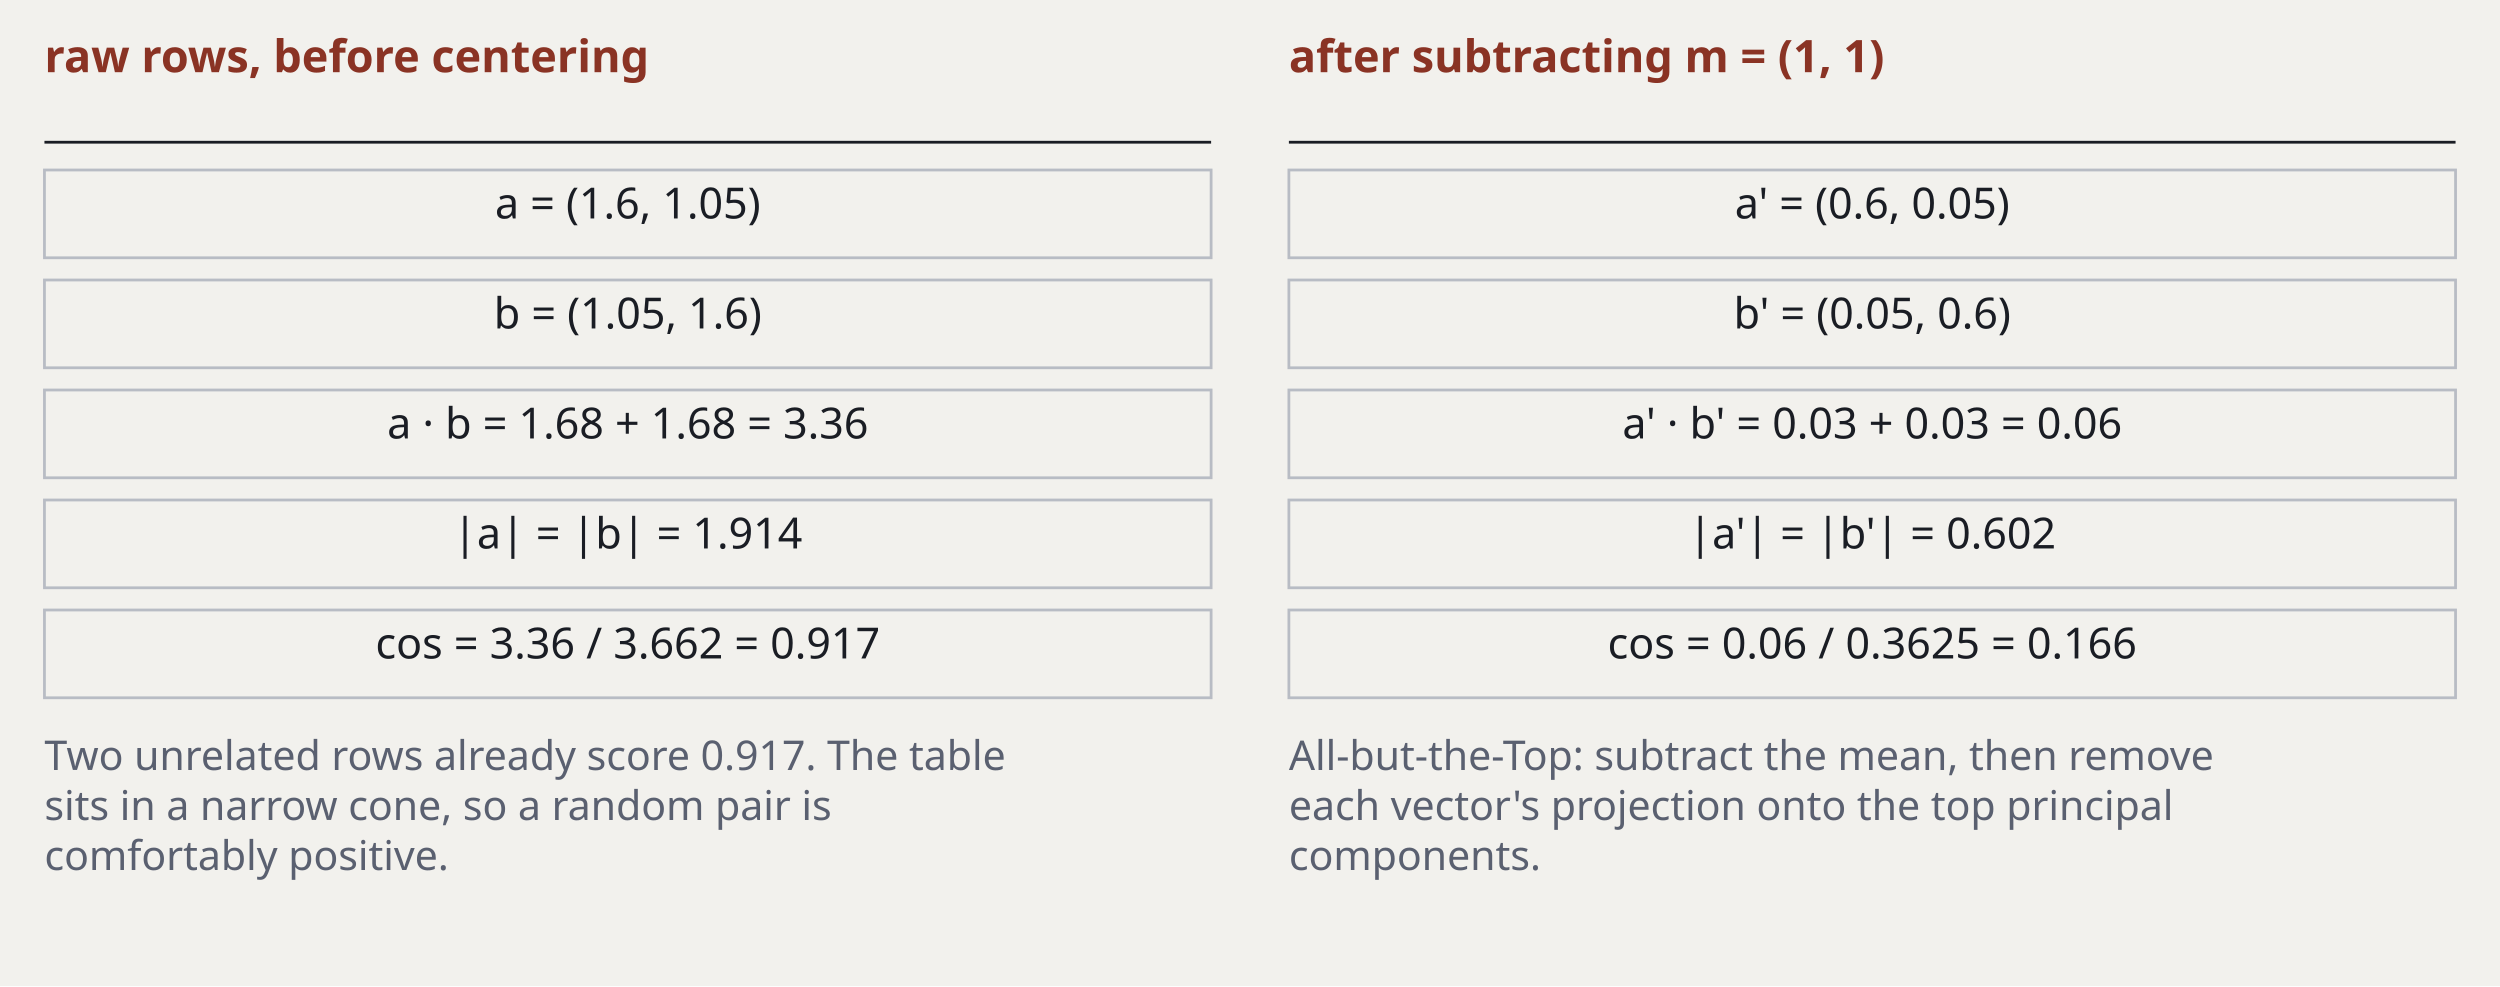
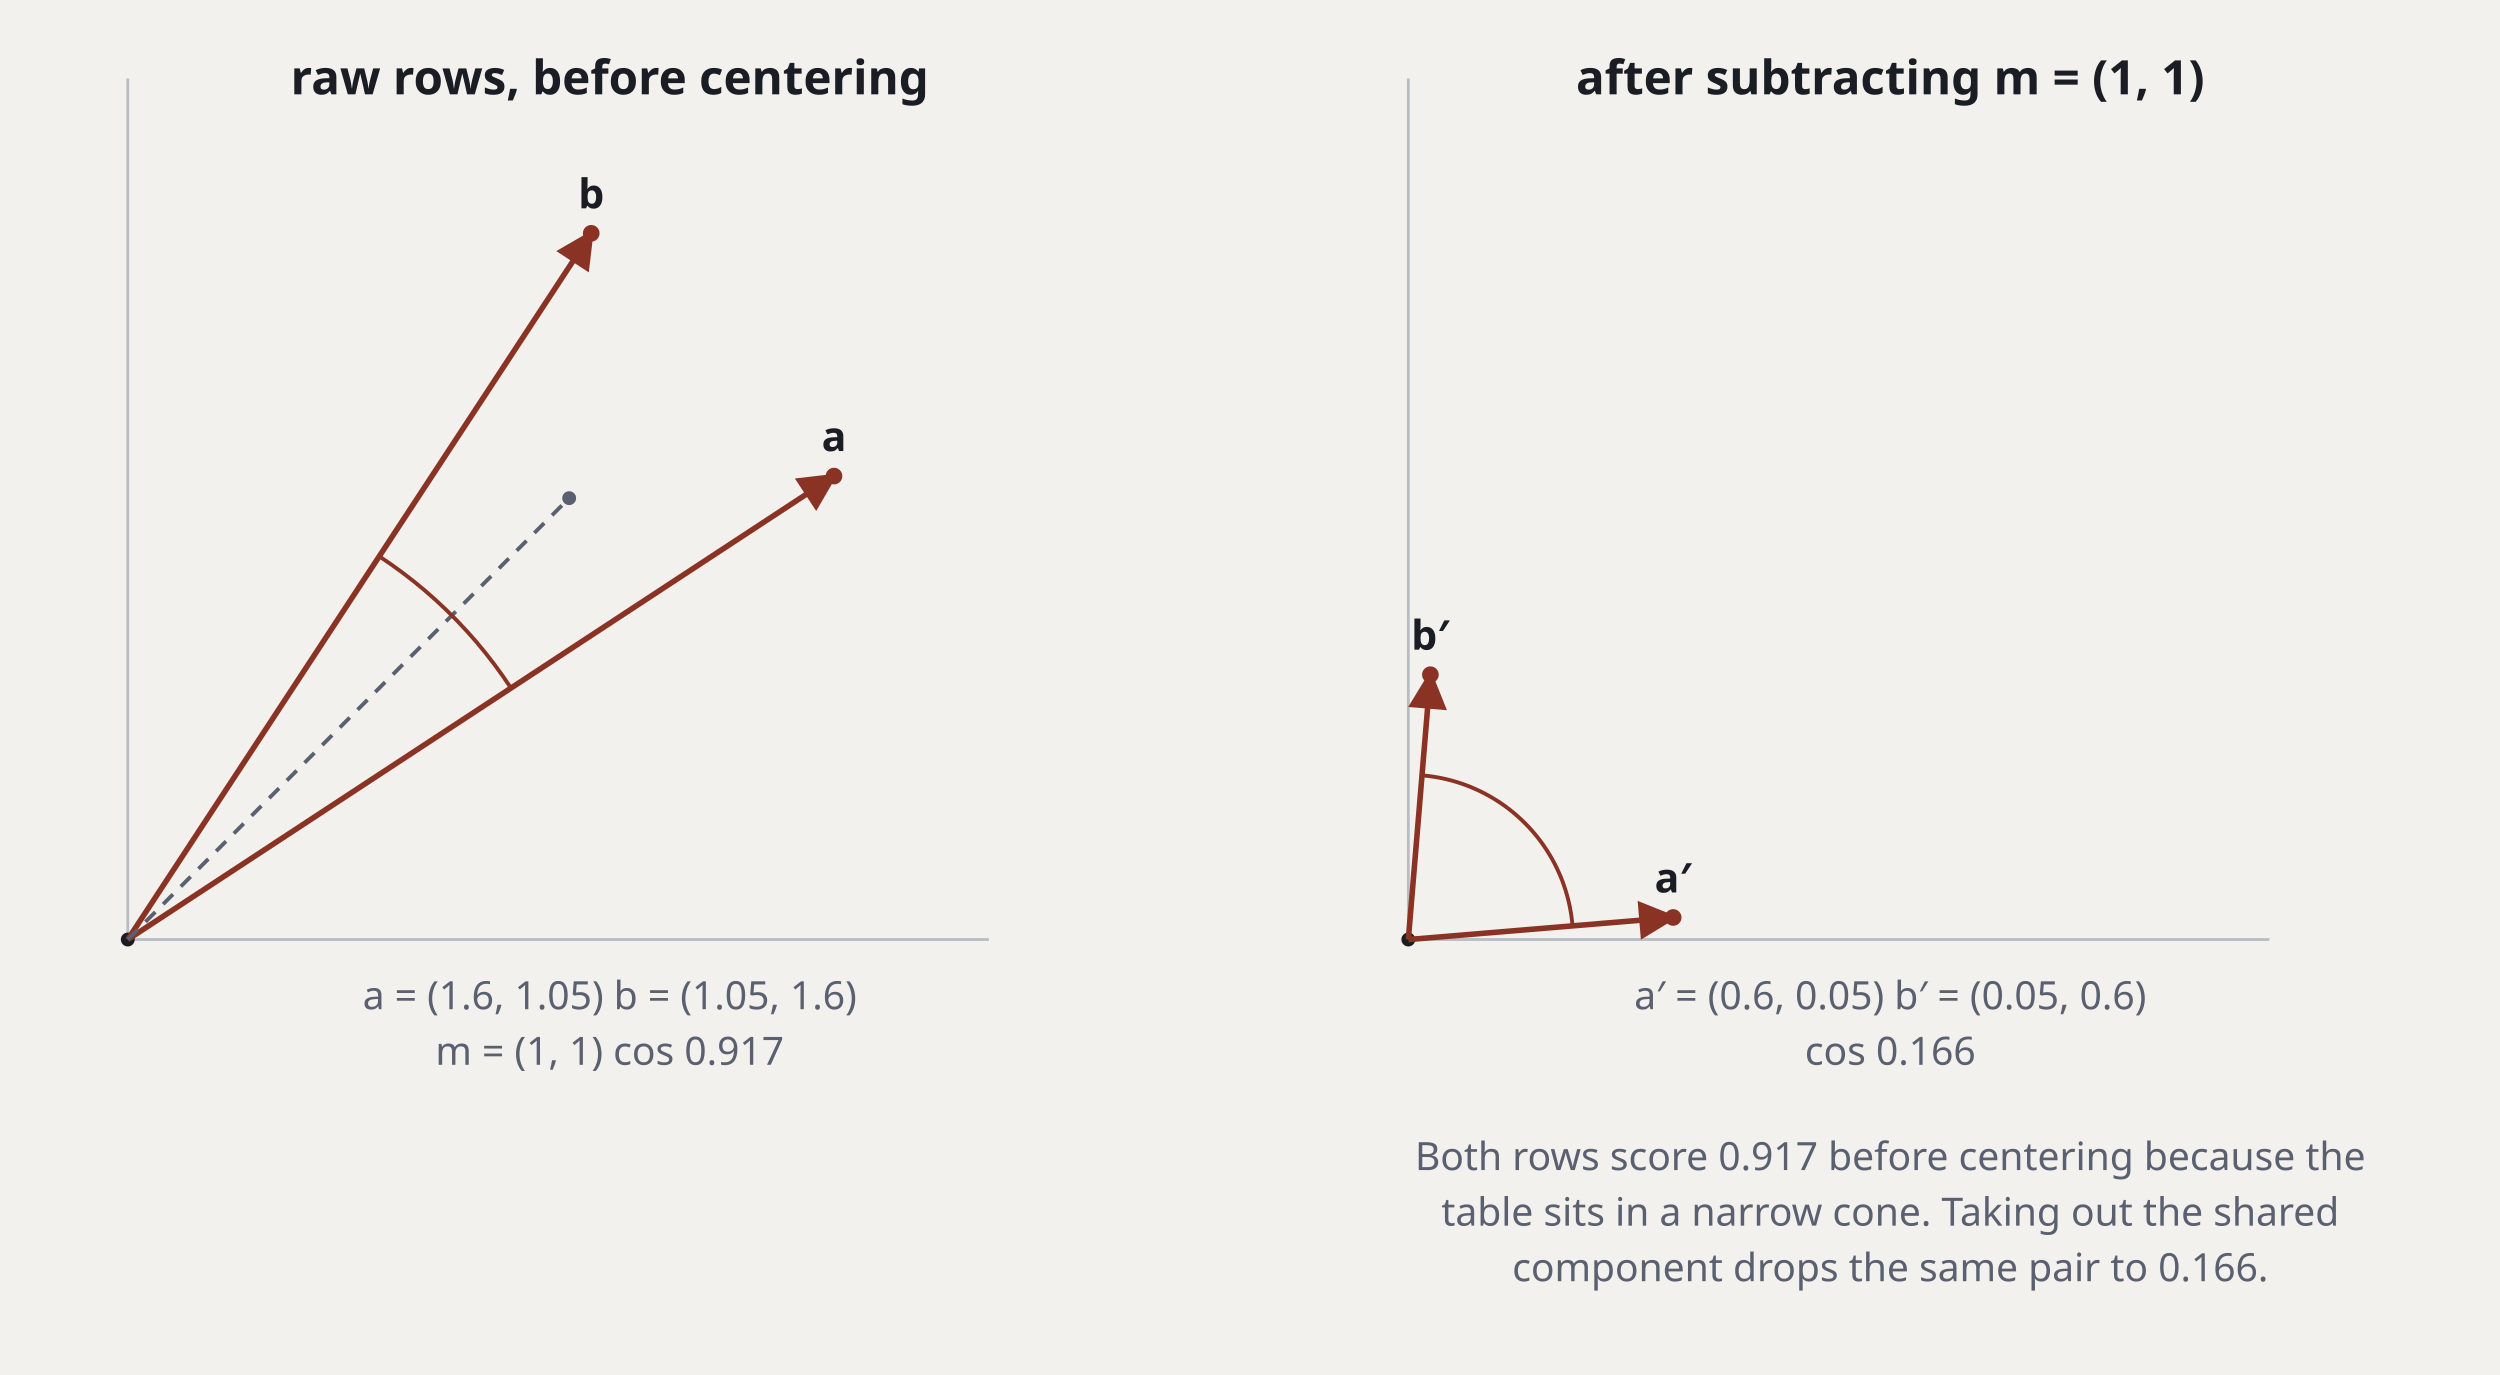
- <svg xmlns="http://www.w3.org/2000/svg" class="fig-svg" viewBox="0 0 900 355" width="100%" role="img" aria-labelledby="fig-title-917f8250" aria-describedby="fig-desc-917f8250">
+ <svg xmlns="http://www.w3.org/2000/svg" class="fig-svg" viewBox="0 0 900 495" width="100%" role="img" aria-labelledby="fig-title-61046c22" aria-describedby="fig-desc-61046c22">
  <defs>
-     <marker id="arrow-917f8250" viewBox="0 0 8 8" refX="7" refY="4" markerWidth="7" markerHeight="7" orient="auto">
+     <marker id="arrow-61046c22" viewBox="0 0 8 8" refX="7" refY="4" markerWidth="7" markerHeight="7" orient="auto">
      <path d="M0,0 L8,4 L0,8 z" fill="var(--color-muted, #5a6070)" />
    </marker>
-     <marker id="arrow-accent-917f8250" viewBox="0 0 8 8" refX="7" refY="4" markerWidth="7" markerHeight="7" orient="auto">
+     <marker id="arrow-accent-61046c22" viewBox="0 0 8 8" refX="7" refY="4" markerWidth="7" markerHeight="7" orient="auto">
      <path d="M0,0 L8,4 L0,8 z" fill="var(--color-accent, #8a3324)" />
    </marker>
  </defs>
-   <rect x="0" y="0" width="900" height="355" fill="var(--color-sheet, #f2f1ed)" />
-   <text x="16.00" y="26.00" font-family="'Hanken Grotesk', ui-sans-serif, system-ui, sans-serif" font-size="16.2" font-weight="600" fill="var(--color-accent, #8a3324)" text-anchor="start">raw rows, before centering</text>
-   <line x1="16.00" y1="51.20" x2="436.00" y2="51.20" stroke="var(--color-ink, #1a1d24)" stroke-width="1" />
-   <rect x="16.00" y="61.20" width="420.00" height="31.60" rx="0" fill="none" stroke="var(--color-rule, #b8bcc4)" stroke-width="1" />
-   <text x="226.00" y="78.65" font-family="'Hanken Grotesk', ui-sans-serif, system-ui, sans-serif" font-size="15.48" font-weight="400" fill="var(--color-ink, #1a1d24)" text-anchor="middle">a = (1.6, 1.05)</text>
-   <rect x="16.00" y="100.80" width="420.00" height="31.60" rx="0" fill="none" stroke="var(--color-rule, #b8bcc4)" stroke-width="1" />
-   <text x="226.00" y="118.25" font-family="'Hanken Grotesk', ui-sans-serif, system-ui, sans-serif" font-size="15.48" font-weight="400" fill="var(--color-ink, #1a1d24)" text-anchor="middle">b = (1.05, 1.6)</text>
-   <rect x="16.00" y="140.40" width="420.00" height="31.60" rx="0" fill="none" stroke="var(--color-rule, #b8bcc4)" stroke-width="1" />
-   <text x="226.00" y="157.85" font-family="'Hanken Grotesk', ui-sans-serif, system-ui, sans-serif" font-size="15.48" font-weight="400" fill="var(--color-ink, #1a1d24)" text-anchor="middle">a · b = 1.68 + 1.68 = 3.36</text>
-   <rect x="16.00" y="180.00" width="420.00" height="31.60" rx="0" fill="none" stroke="var(--color-rule, #b8bcc4)" stroke-width="1" />
-   <text x="226.00" y="197.45" font-family="'Hanken Grotesk', ui-sans-serif, system-ui, sans-serif" font-size="15.48" font-weight="400" fill="var(--color-ink, #1a1d24)" text-anchor="middle">|a| = |b| = 1.914</text>
-   <rect x="16.00" y="219.60" width="420.00" height="31.60" rx="0" fill="none" stroke="var(--color-rule, #b8bcc4)" stroke-width="1" />
-   <text x="226.00" y="237.05" font-family="'Hanken Grotesk', ui-sans-serif, system-ui, sans-serif" font-size="15.48" font-weight="400" fill="var(--color-ink, #1a1d24)" text-anchor="middle">cos = 3.36 / 3.662 = 0.917</text>
-   <text x="16.00" y="277.20" font-family="'Hanken Grotesk', ui-sans-serif, system-ui, sans-serif" font-size="14.76" font-weight="400" fill="var(--color-muted, #5a6070)" text-anchor="start">Two unrelated rows already score 0.917. The table</text>
-   <text x="16.00" y="295.20" font-family="'Hanken Grotesk', ui-sans-serif, system-ui, sans-serif" font-size="14.76" font-weight="400" fill="var(--color-muted, #5a6070)" text-anchor="start">sits in a narrow cone, so a random pair is</text>
-   <text x="16.00" y="313.20" font-family="'Hanken Grotesk', ui-sans-serif, system-ui, sans-serif" font-size="14.76" font-weight="400" fill="var(--color-muted, #5a6070)" text-anchor="start">comfortably positive.</text>
-   <text x="464.00" y="26.00" font-family="'Hanken Grotesk', ui-sans-serif, system-ui, sans-serif" font-size="16.2" font-weight="600" fill="var(--color-accent, #8a3324)" text-anchor="start">after subtracting m = (1, 1)</text>
-   <line x1="464.00" y1="51.20" x2="884.00" y2="51.20" stroke="var(--color-ink, #1a1d24)" stroke-width="1" />
-   <rect x="464.00" y="61.20" width="420.00" height="31.60" rx="0" fill="none" stroke="var(--color-rule, #b8bcc4)" stroke-width="1" />
-   <text x="674.00" y="78.65" font-family="'Hanken Grotesk', ui-sans-serif, system-ui, sans-serif" font-size="15.48" font-weight="400" fill="var(--color-ink, #1a1d24)" text-anchor="middle">a' = (0.6, 0.05)</text>
-   <rect x="464.00" y="100.80" width="420.00" height="31.60" rx="0" fill="none" stroke="var(--color-rule, #b8bcc4)" stroke-width="1" />
-   <text x="674.00" y="118.25" font-family="'Hanken Grotesk', ui-sans-serif, system-ui, sans-serif" font-size="15.48" font-weight="400" fill="var(--color-ink, #1a1d24)" text-anchor="middle">b' = (0.05, 0.6)</text>
-   <rect x="464.00" y="140.40" width="420.00" height="31.60" rx="0" fill="none" stroke="var(--color-rule, #b8bcc4)" stroke-width="1" />
-   <text x="674.00" y="157.85" font-family="'Hanken Grotesk', ui-sans-serif, system-ui, sans-serif" font-size="15.48" font-weight="400" fill="var(--color-ink, #1a1d24)" text-anchor="middle">a' · b' = 0.03 + 0.03 = 0.06</text>
-   <rect x="464.00" y="180.00" width="420.00" height="31.60" rx="0" fill="none" stroke="var(--color-rule, #b8bcc4)" stroke-width="1" />
-   <text x="674.00" y="197.45" font-family="'Hanken Grotesk', ui-sans-serif, system-ui, sans-serif" font-size="15.48" font-weight="400" fill="var(--color-ink, #1a1d24)" text-anchor="middle">|a'| = |b'| = 0.602</text>
-   <rect x="464.00" y="219.60" width="420.00" height="31.60" rx="0" fill="none" stroke="var(--color-rule, #b8bcc4)" stroke-width="1" />
-   <text x="674.00" y="237.05" font-family="'Hanken Grotesk', ui-sans-serif, system-ui, sans-serif" font-size="15.48" font-weight="400" fill="var(--color-ink, #1a1d24)" text-anchor="middle">cos = 0.06 / 0.3625 = 0.166</text>
-   <text x="464.00" y="277.20" font-family="'Hanken Grotesk', ui-sans-serif, system-ui, sans-serif" font-size="14.76" font-weight="400" fill="var(--color-muted, #5a6070)" text-anchor="start">All-but-the-Top: subtract the mean, then remove</text>
-   <text x="464.00" y="295.20" font-family="'Hanken Grotesk', ui-sans-serif, system-ui, sans-serif" font-size="14.76" font-weight="400" fill="var(--color-muted, #5a6070)" text-anchor="start">each vector's projection onto the top principal</text>
-   <text x="464.00" y="313.20" font-family="'Hanken Grotesk', ui-sans-serif, system-ui, sans-serif" font-size="14.76" font-weight="400" fill="var(--color-muted, #5a6070)" text-anchor="start">components.</text>
+   <rect x="0" y="0" width="900" height="495" fill="var(--color-sheet, #f2f1ed)" />
+   <text x="219.50" y="33.95" font-family="'Hanken Grotesk', ui-sans-serif, system-ui, sans-serif" font-size="17.1" font-weight="600" fill="var(--color-ink, #1a1d24)" text-anchor="middle">raw rows, before centering</text>
+   <line x1="46.00" y1="338.23" x2="356.00" y2="338.23" stroke="var(--color-rule, #b8bcc4)" stroke-width="1" />
+   <line x1="46.00" y1="338.23" x2="46.00" y2="28.23" stroke="var(--color-rule, #b8bcc4)" stroke-width="1" />
+   <g data-part="rays-raw">
+     <circle cx="46.00" cy="338.23" r="2.50" fill="var(--color-ink, #1a1d24)" stroke="none" stroke-width="0" />
+     <line x1="46.00" y1="338.23" x2="300.24" y2="171.39" stroke="var(--color-accent, #8a3324)" stroke-width="2" marker-end="url(#arrow-accent-61046c22)" />
+     <circle cx="300.24" cy="171.39" r="3.00" fill="var(--color-accent, #8a3324)" stroke="none" stroke-width="0" />
+     <text x="300.24" y="162.39" font-family="'Hanken Grotesk', ui-sans-serif, system-ui, sans-serif" font-size="14.76" font-weight="600" fill="var(--color-ink, #1a1d24)" text-anchor="middle">a</text>
+     <line x1="46.00" y1="338.23" x2="212.84" y2="83.99" stroke="var(--color-accent, #8a3324)" stroke-width="2" marker-end="url(#arrow-accent-61046c22)" />
+     <circle cx="212.84" cy="83.99" r="3.00" fill="var(--color-accent, #8a3324)" stroke="none" stroke-width="0" />
+     <text x="212.84" y="74.99" font-family="'Hanken Grotesk', ui-sans-serif, system-ui, sans-serif" font-size="14.76" font-weight="600" fill="var(--color-ink, #1a1d24)" text-anchor="middle">b</text>
+   </g>
+   <g data-part="mean">
+     <line x1="46.00" y1="338.23" x2="204.90" y2="179.33" stroke="var(--color-muted, #5a6070)" stroke-width="1.4" stroke-dasharray="5 4" />
+     <circle cx="204.90" cy="179.33" r="2.50" fill="var(--color-muted, #5a6070)" stroke="none" stroke-width="0" />
+   </g>
+   <g data-part="arc-raw">
+     <path d="M183.95,247.70 L181.03,243.40 L177.98,239.20 L174.80,235.10 L171.49,231.09 L168.05,227.20 L164.49,223.41 L160.82,219.74 L157.03,216.18 L153.14,212.74 L149.13,209.43 L145.03,206.25 L140.83,203.20 L136.53,200.28" fill="none" stroke="var(--color-accent, #8a3324)" stroke-width="1.4" />
+   </g>
+   <text x="219.50" y="363.32" font-family="'Hanken Grotesk', ui-sans-serif, system-ui, sans-serif" font-size="14.04" font-weight="400" fill="var(--color-muted, #5a6070)" text-anchor="middle">a = (1.6, 1.05)    b = (1.05, 1.6)</text>
+   <text x="219.50" y="383.32" font-family="'Hanken Grotesk', ui-sans-serif, system-ui, sans-serif" font-size="14.04" font-weight="400" fill="var(--color-muted, #5a6070)" text-anchor="middle">m = (1, 1)    cos 0.917</text>
+   <text x="680.50" y="33.95" font-family="'Hanken Grotesk', ui-sans-serif, system-ui, sans-serif" font-size="17.1" font-weight="600" fill="var(--color-ink, #1a1d24)" text-anchor="middle">after subtracting m = (1, 1)</text>
+   <line x1="507.00" y1="338.23" x2="817.00" y2="338.23" stroke="var(--color-rule, #b8bcc4)" stroke-width="1" />
+   <line x1="507.00" y1="338.23" x2="507.00" y2="28.23" stroke="var(--color-rule, #b8bcc4)" stroke-width="1" />
+   <g data-part="rays-centered">
+     <circle cx="507.00" cy="338.23" r="2.50" fill="var(--color-ink, #1a1d24)" stroke="none" stroke-width="0" />
+     <line x1="507.00" y1="338.23" x2="602.34" y2="330.29" stroke="var(--color-accent, #8a3324)" stroke-width="2" marker-end="url(#arrow-accent-61046c22)" />
+     <circle cx="602.34" cy="330.29" r="3.00" fill="var(--color-accent, #8a3324)" stroke="none" stroke-width="0" />
+     <text x="602.34" y="321.29" font-family="'Hanken Grotesk', ui-sans-serif, system-ui, sans-serif" font-size="14.76" font-weight="600" fill="var(--color-ink, #1a1d24)" text-anchor="middle">a′</text>
+     <line x1="507.00" y1="338.23" x2="514.94" y2="242.89" stroke="var(--color-accent, #8a3324)" stroke-width="2" marker-end="url(#arrow-accent-61046c22)" />
+     <circle cx="514.94" cy="242.89" r="3.00" fill="var(--color-accent, #8a3324)" stroke="none" stroke-width="0" />
+     <text x="514.94" y="233.89" font-family="'Hanken Grotesk', ui-sans-serif, system-ui, sans-serif" font-size="14.76" font-weight="600" fill="var(--color-ink, #1a1d24)" text-anchor="middle">b′</text>
+   </g>
+   <g data-part="arc-centered">
+     <path d="M566.11,333.30 L565.93,331.50 L565.70,329.71 L565.41,327.92 L565.07,326.14 L564.67,324.37 L564.22,322.62 L563.72,320.88 L563.16,319.16 L562.56,317.45 L561.90,315.76 L561.18,314.10 L560.42,312.45 L559.61,310.84 L558.75,309.24 L557.84,307.68 L556.88,306.14 L555.88,304.63 L554.83,303.15 L553.74,301.71 L552.60,300.30 L551.42,298.93 L550.20,297.59 L548.94,296.29 L547.64,295.03 L546.30,293.81 L544.93,292.63 L543.52,291.49 L542.08,290.40 L540.60,289.35 L539.09,288.35 L537.55,287.39 L535.99,286.48 L534.39,285.62 L532.78,284.81 L531.13,284.05 L529.47,283.33 L527.78,282.67 L526.07,282.07 L524.35,281.51 L522.61,281.01 L520.86,280.56 L519.09,280.16 L517.31,279.82 L515.52,279.53 L513.73,279.30 L511.93,279.12" fill="none" stroke="var(--color-accent, #8a3324)" stroke-width="1.4" />
+   </g>
+   <text x="680.50" y="363.32" font-family="'Hanken Grotesk', ui-sans-serif, system-ui, sans-serif" font-size="14.04" font-weight="400" fill="var(--color-muted, #5a6070)" text-anchor="middle">a′ = (0.6, 0.05)    b′ = (0.05, 0.6)</text>
+   <text x="680.50" y="383.32" font-family="'Hanken Grotesk', ui-sans-serif, system-ui, sans-serif" font-size="14.04" font-weight="400" fill="var(--color-muted, #5a6070)" text-anchor="middle">cos 0.166</text>
+   <text x="680.50" y="421.23" font-family="'Hanken Grotesk', ui-sans-serif, system-ui, sans-serif" font-size="14.04" font-weight="400" fill="var(--color-muted, #5a6070)" text-anchor="middle">Both rows score 0.917 before centering because the</text>
+   <text x="680.50" y="441.23" font-family="'Hanken Grotesk', ui-sans-serif, system-ui, sans-serif" font-size="14.04" font-weight="400" fill="var(--color-muted, #5a6070)" text-anchor="middle">table sits in a narrow cone. Taking out the shared</text>
+   <text x="680.50" y="461.23" font-family="'Hanken Grotesk', ui-sans-serif, system-ui, sans-serif" font-size="14.04" font-weight="400" fill="var(--color-muted, #5a6070)" text-anchor="middle">component drops the same pair to 0.166.</text>
</svg>
